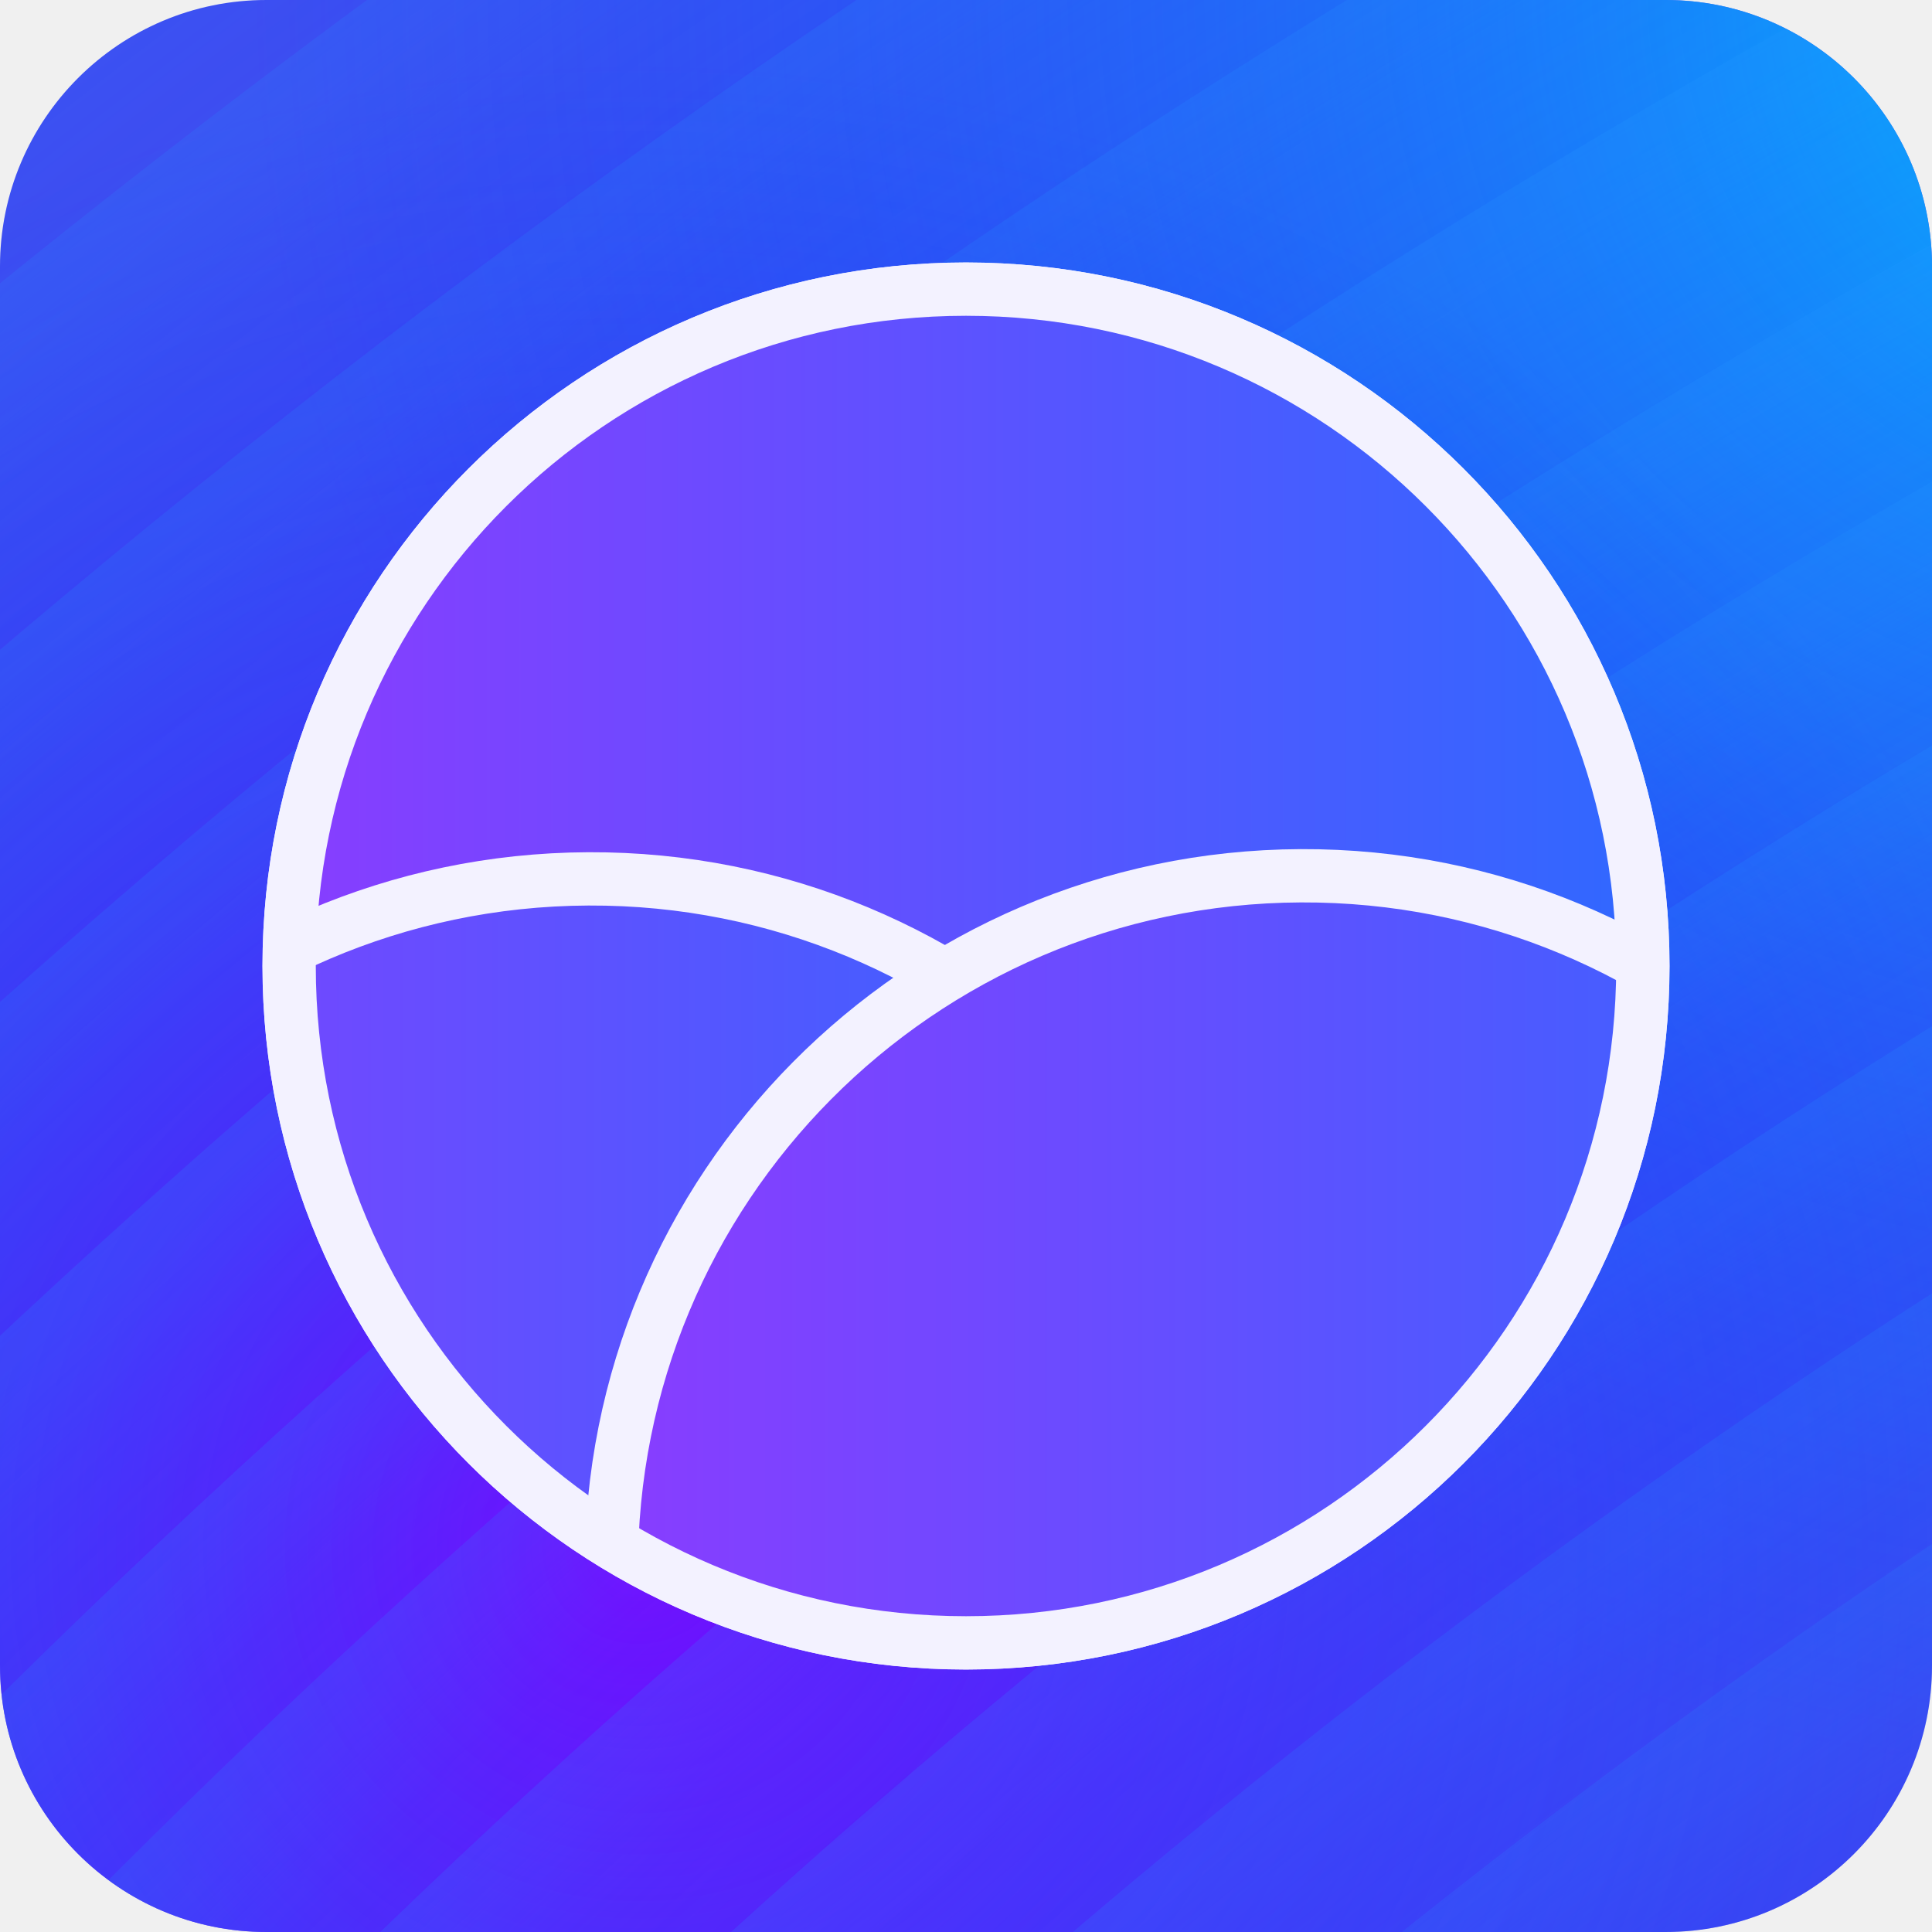
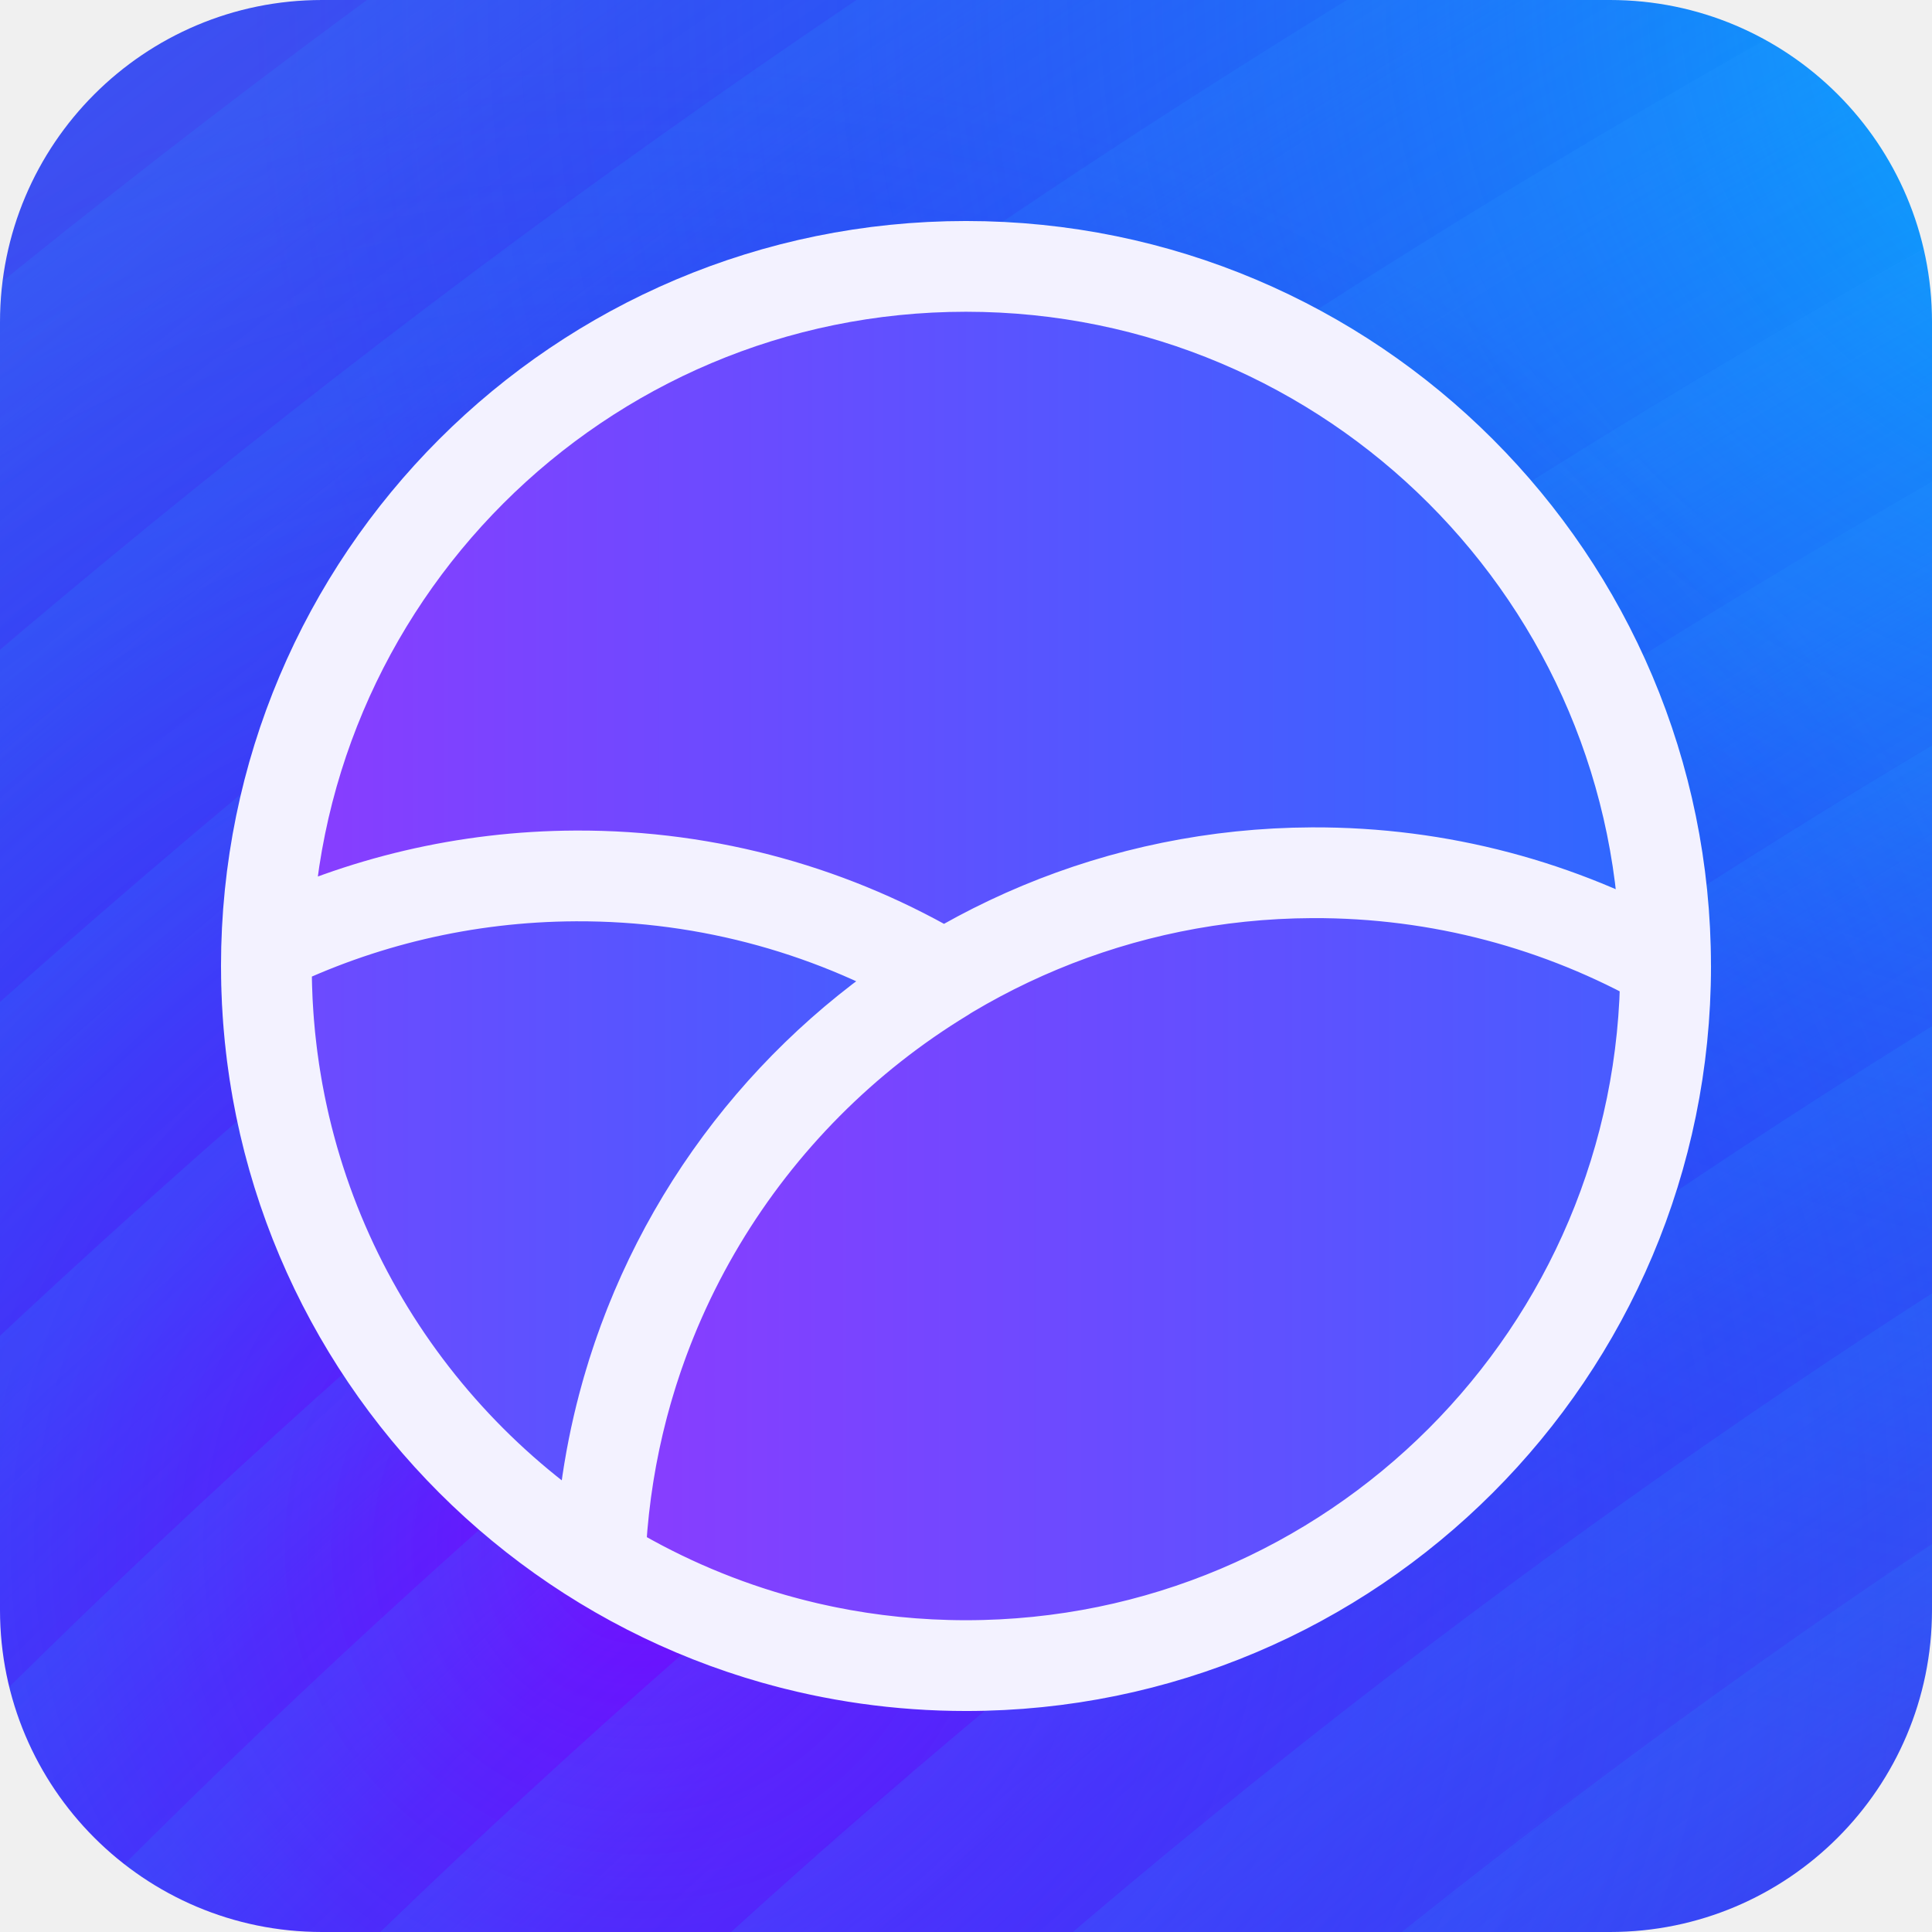
- <svg xmlns="http://www.w3.org/2000/svg" xmlns:xlink="http://www.w3.org/1999/xlink" xml:space="preserve" stroke-miterlimit="10" style="fill-rule:nonzero;clip-rule:evenodd;stroke-linecap:round;stroke-linejoin:round" viewBox="0 0 1450 1450">
-   <defs>
-     <radialGradient id="b" cx="0" cy="0" r="1" gradientTransform="translate(921111 -392654)scale(2493890)" gradientUnits="userSpaceOnUse">
-       <stop offset="0" stop-color="#4f35e6" />
-       <stop offset="1" stop-color="#2660ff" />
-     </radialGradient>
-     <radialGradient id="c" cx="0" cy="0" r="1" gradientTransform="matrix(1535.91 0 0 1350.78 1713.54 -4.953)" gradientUnits="userSpaceOnUse">
-       <stop offset="0" stop-color="#00c9ff" />
-       <stop offset="1" stop-color="#073aff" stop-opacity="0" />
-     </radialGradient>
-     <radialGradient id="d" cx="0" cy="0" r="1" gradientTransform="translate(475.766 1167.26)scale(1133.29)" gradientUnits="userSpaceOnUse">
-       <stop offset="0" stop-color="#7b00ff" />
-       <stop offset="1" stop-color="#073aff" stop-opacity="0" />
-     </radialGradient>
-     <radialGradient id="e" cx="0" cy="0" r="1" gradientTransform="translate(4691.14 6012.05)scale(5669.82)" gradientUnits="userSpaceOnUse">
-       <stop offset="0" stop-color="#079fff" stop-opacity="0" />
-       <stop offset=".957" stop-color="#28a3ff" stop-opacity="0" />
-       <stop offset="1" stop-color="#229bff" stop-opacity=".576" />
-     </radialGradient>
-     <radialGradient id="f" cx="0" cy="0" r="1" gradientTransform="translate(4691.14 6012.05)scale(5835.43)" gradientUnits="userSpaceOnUse">
-       <stop offset="0" stop-color="#079fff" stop-opacity="0" />
-       <stop offset=".957" stop-color="#28a3ff" stop-opacity="0" />
-       <stop offset="1" stop-color="#229bff" stop-opacity=".576" />
-     </radialGradient>
-     <radialGradient id="g" cx="0" cy="0" r="1" gradientTransform="translate(4691.14 6012.05)scale(5992.65)" gradientUnits="userSpaceOnUse">
-       <stop offset="0" stop-color="#079fff" stop-opacity="0" />
-       <stop offset=".957" stop-color="#28a3ff" stop-opacity="0" />
-       <stop offset="1" stop-color="#229bff" stop-opacity=".576" />
-     </radialGradient>
-     <radialGradient id="h" cx="0" cy="0" r="1" gradientTransform="translate(4691.14 6012.05)scale(6162.13)" gradientUnits="userSpaceOnUse">
-       <stop offset="0" stop-color="#079fff" stop-opacity="0" />
-       <stop offset=".957" stop-color="#28a3ff" stop-opacity="0" />
-       <stop offset="1" stop-color="#229bff" stop-opacity=".576" />
-     </radialGradient>
-     <radialGradient id="i" cx="0" cy="0" r="1" gradientTransform="translate(4691.14 6012.05)scale(6342.12)" gradientUnits="userSpaceOnUse">
-       <stop offset="0" stop-color="#079fff" stop-opacity="0" />
-       <stop offset=".957" stop-color="#28a3ff" stop-opacity="0" />
-       <stop offset="1" stop-color="#229bff" stop-opacity=".576" />
-     </radialGradient>
-     <radialGradient id="j" cx="0" cy="0" r="1" gradientTransform="translate(4691.14 6012.05)scale(6512.99)" gradientUnits="userSpaceOnUse">
-       <stop offset="0" stop-color="#079fff" stop-opacity="0" />
-       <stop offset=".957" stop-color="#28a3ff" stop-opacity="0" />
-       <stop offset="1" stop-color="#229bff" stop-opacity=".576" />
-     </radialGradient>
-     <radialGradient id="k" cx="0" cy="0" r="1" gradientTransform="translate(4691.14 6012.05)scale(6668.31)" gradientUnits="userSpaceOnUse">
-       <stop offset="0" stop-color="#079fff" stop-opacity="0" />
-       <stop offset=".957" stop-color="#28a3ff" stop-opacity="0" />
-       <stop offset="1" stop-color="#229bff" stop-opacity=".576" />
-     </radialGradient>
-     <radialGradient id="l" cx="0" cy="0" r="1" gradientTransform="translate(4691.14 6012.05)scale(6863.09)" gradientUnits="userSpaceOnUse">
-       <stop offset="0" stop-color="#079fff" stop-opacity="0" />
-       <stop offset=".957" stop-color="#28a3ff" stop-opacity="0" />
-       <stop offset="1" stop-color="#229bff" stop-opacity=".576" />
-     </radialGradient>
-     <radialGradient id="m" cx="0" cy="0" r="1" gradientTransform="translate(4691.14 6012.05)scale(7047.99)" gradientUnits="userSpaceOnUse">
-       <stop offset="0" stop-color="#079fff" stop-opacity="0" />
-       <stop offset=".957" stop-color="#28a3ff" stop-opacity="0" />
-       <stop offset="1" stop-color="#229bff" stop-opacity=".576" />
-     </radialGradient>
-     <radialGradient id="n" cx="0" cy="0" r="1" gradientTransform="translate(4691.14 6012.05)scale(7247.32)" gradientUnits="userSpaceOnUse">
-       <stop offset="0" stop-color="#079fff" stop-opacity="0" />
-       <stop offset=".957" stop-color="#28a3ff" stop-opacity="0" />
-       <stop offset="1" stop-color="#229bff" stop-opacity=".576" />
-     </radialGradient>
-     <radialGradient id="o" cx="0" cy="0" r="1" gradientTransform="translate(4691.14 6012.05)scale(7459.01)" gradientUnits="userSpaceOnUse">
-       <stop offset="0" stop-color="#079fff" stop-opacity="0" />
-       <stop offset=".957" stop-color="#28a3ff" stop-opacity="0" />
-       <stop offset="1" stop-color="#229bff" stop-opacity=".576" />
-     </radialGradient>
-     <radialGradient id="p" cx="0" cy="0" r="1" gradientTransform="translate(4691.14 6012.05)scale(7659.97)" gradientUnits="userSpaceOnUse">
-       <stop offset="0" stop-color="#079fff" stop-opacity="0" />
-       <stop offset=".957" stop-color="#28a3ff" stop-opacity="0" />
-       <stop offset="1" stop-color="#229bff" stop-opacity=".576" />
-     </radialGradient>
-     <linearGradient id="r" x1="0" x2="1" y1="0" y2="0" gradientTransform="translate(217 725)scale(1016)" gradientUnits="userSpaceOnUse">
-       <stop offset="0" stop-color="#883dff" />
-       <stop offset="1" stop-color="#3068ff" />
-     </linearGradient>
-     <linearGradient id="t" x1="0" x2="1" y1="0" y2="0" gradientTransform="translate(205.278 885.568)scale(1039.44)" gradientUnits="userSpaceOnUse">
-       <stop offset="0" stop-color="#883dff" />
-       <stop offset="1" stop-color="#3068ff" />
-     </linearGradient>
-     <linearGradient id="v" x1="0" x2="1" y1="0" y2="0" gradientTransform="translate(205.278 885.568)scale(1039.44)" gradientUnits="userSpaceOnUse">
-       <stop offset="0" stop-color="#883dff" />
-       <stop offset="1" stop-color="#3068ff" />
-     </linearGradient>
-     <linearGradient id="x" x1="0" x2="1" y1="0" y2="0" gradientTransform="translate(204.145 658.383)scale(1039.44)" gradientUnits="userSpaceOnUse">
-       <stop offset="0" stop-color="#883dff" />
-       <stop offset="1" stop-color="#3068ff" />
-     </linearGradient>
-     <linearGradient id="y" x1="0" x2="1" y1="0" y2="0" gradientTransform="translate(-75.892 1179.33)scale(1039.44)" gradientUnits="userSpaceOnUse">
-       <stop offset="0" stop-color="#883dff" />
-       <stop offset="1" stop-color="#3068ff" />
-     </linearGradient>
-     <linearGradient id="z" x1="0" x2="1" y1="0" y2="0" gradientTransform="translate(458.786 1177)scale(1039.45)" gradientUnits="userSpaceOnUse">
-       <stop offset="0" stop-color="#883dff" />
-       <stop offset="1" stop-color="#3068ff" />
-     </linearGradient>
-     <path id="q" d="M217 725c0-280.561 227.439-508 508-508 280.56 0 508 227.439 508 508 0 280.56-227.44 508-508 508s-508-227.44-508-508" />
-     <path id="u" d="M721.62 138.699c-219.954.959-407.267 138.433-482.301 331.777-19.165 73.108-30.76 149.295-33.455 227.768.468 6.099.886 12.216 1.559 18.256-.64.326-1.247.708-1.886 1.039-.09 5.673-.259 11.325-.259 17.02 0 378.411 202.39 709.271 504.649 891.061 1.04-.62 2.15-1.13 3.184-1.75 5.095 3.03 10.387 5.71 15.592 8.57 308.567-180.26 516.017-514.73 516.017-897.881 0-1.24-.06-2.465-.07-3.702-1.93-1.155-3.76-2.444-5.71-3.574 2.25-17.003 3.43-34.322 4.03-51.777-3.53-62.834-12.57-124.172-26.77-183.526-69.66-206.189-264.981-354.281-494.58-353.281" />
-   </defs>
-   <clipPath id="a" clip-rule="nonzero">
-     <path d="M0 200C0 89.543 89.543 0 200 0h1050c110.46 0 200 89.543 200 200v1050c0 110.46-89.54 200-200 200H200c-110.457 0-200-89.54-200-200z" />
-   </clipPath>
+ <svg xmlns="http://www.w3.org/2000/svg" fill="none" viewBox="0 0 1320 1320">
  <g clip-path="url(#a)">
-     <path fill="url(#b)" d="M-10.357-108.261H1609.05V1511.15H-10.357z" />
-     <path fill="url(#c)" d="M177.63-1355.73h3071.82v2701.55H177.63z" />
-     <path fill="url(#d)" d="M-657.523 33.975H1609.05V2300.55H-657.523z" />
-     <g opacity=".329">
-       <g opacity="1">
-         <g opacity="1">
-           <path fill="url(#e)" d="M-978.68 6012.05c0-3131.35 2538.47-5669.819 5669.82-5669.819C7822.5 342.231 10361 2880.7 10361 6012.05c0 3131.36-2538.5 5669.85-5669.86 5669.85-3131.35 0-5669.82-2538.49-5669.82-5669.85" opacity="1" />
-           <path fill="url(#f)" d="M-1144.29 6012.05c0-3222.82 2612.61-5835.432 5835.43-5835.432S10526.6 2789.23 10526.6 6012.05 7913.96 11847.5 4691.14 11847.5s-5835.43-2612.63-5835.43-5835.45" opacity="1" />
-           <path fill="url(#g)" d="M-1301.51 6012.05c0-3309.65 2683-5992.647 5992.65-5992.647S10683.8 2702.4 10683.8 6012.05 8000.79 12004.7 4691.14 12004.7s-5992.65-2683-5992.65-5992.65" opacity="1" />
-         </g>
-         <g opacity="1">
-           <path fill="url(#h)" d="M-1470.99 6012.05c0-3403.25 2758.88-6162.127 6162.13-6162.127S10853.3 2608.8 10853.3 6012.05 8094.39 12174.2 4691.14 12174.2s-6162.13-2758.9-6162.13-6162.15" opacity="1" />
-           <path fill="url(#i)" d="M-1650.98 6012.05c0-3502.66 2839.46-6342.12 6342.12-6342.12s6342.16 2839.46 6342.16 6342.12-2839.5 6342.15-6342.16 6342.15-6342.12-2839.49-6342.12-6342.15" opacity="1" />
-           <path fill="url(#j)" d="M-1821.85 6012.05c0-3597.02 2915.97-6512.985 6512.99-6512.985S11204.1 2415.03 11204.1 6012.05 8288.16 12525 4691.14 12525s-6512.99-2915.93-6512.99-6512.95" opacity="1" />
-         </g>
-       </g>
-       <g opacity="1">
-         <g opacity="1">
-           <path fill="url(#k)" d="M-1977.17 6012.05c0-3682.81 2985.5-6668.313 6668.31-6668.313S11359.5 2329.24 11359.5 6012.05 8373.95 12680.4 4691.14 12680.4s-6668.31-2985.54-6668.31-6668.35" opacity="1" />
-           <path fill="url(#l)" d="M-2171.95 6012.05c0-3790.38 3072.71-6863.092 6863.09-6863.092S11554.2 2221.67 11554.2 6012.05 8481.52 12875.1 4691.14 12875.1s-6863.09-3072.67-6863.09-6863.05" opacity="1" />
-           <path fill="url(#m)" d="M-2356.85 6012.05c0-3892.5 3155.491-7047.99 7047.99-7047.99 3892.5 0 7047.96 3155.49 7047.96 7047.99S8583.64 13060 4691.14 13060c-3892.499 0-7047.99-3155.45-7047.99-7047.95" opacity="1" />
-         </g>
-         <g opacity="1">
-           <path fill="url(#n)" d="M-2556.18 6012.05c0-4002.58 3244.736-7247.32 7247.32-7247.32 4002.59 0 7247.36 3244.74 7247.36 7247.32 0 4002.55-3244.77 7247.35-7247.36 7247.35-4002.584 0-7247.32-3244.8-7247.32-7247.35" opacity="1" />
-           <path fill="url(#o)" d="M-2767.87 6012.05c0-4119.5 3339.513-7459.01 7459.01-7459.01 4119.5 0 7459.06 3339.51 7459.06 7459.01 0 4119.45-3339.56 7459.05-7459.06 7459.05-4119.497 0-7459.01-3339.6-7459.01-7459.05" opacity="1" />
-           <path fill="url(#p)" d="M-2968.83 6012.05c0-4230.48 3429.488-7659.97 7659.97-7659.97 4230.48 0 7659.96 3429.49 7659.96 7659.97 0 4230.45-3429.48 7659.95-7659.96 7659.95-4230.482 0-7659.97-3429.5-7659.97-7659.95" opacity="1" />
-         </g>
+     <mask id="b" width="1320" height="1320" x="0" y="0" maskUnits="userSpaceOnUse" style="mask-type:luminance">
+       <rect width="1320" height="1320" fill="#fff" rx="220" />
+     </mask>
+     <g mask="url(#b)">
+       <path fill="url(#c)" d="M-9.429-98.554H1464.79V1375.67H-9.429z" />
+       <path fill="url(#d)" d="M161.704-1234.18H2958.12v2459.34H161.704z" />
+       <path fill="url(#e)" d="M-598.573 30.93H1464.79v2063.36H-598.573z" />
+       <g opacity=".329">
+         <path fill="url(#f)" d="M-890.936 5473.04c0-2850.61 2310.886-5161.49 5161.496-5161.49s5161.52 2310.88 5161.52 5161.49c0 2850.62-2310.91 5161.56-5161.52 5161.56S-890.936 8323.66-890.936 5473.04" />
+         <path fill="url(#g)" d="M-1041.7 5473.04c0-2933.88 2378.38-5312.255 5312.26-5312.255 2933.87 0 5312.28 2378.375 5312.28 5312.255S7204.43 10785.3 4270.56 10785.3c-2933.88 0-5312.26-2378.38-5312.26-5312.26" />
+         <path fill="url(#h)" d="M-1184.82 5473.04c0-3012.92 2442.45-5455.375 5455.38-5455.375 3012.92 0 5455.38 2442.455 5455.38 5455.375S7283.48 10928.4 4270.56 10928.4c-3012.93 0-5455.38-2442.44-5455.38-5455.36" />
+         <path fill="url(#i)" d="M-1339.11 5473.04c0-3098.13 2511.54-5609.659 5609.67-5609.659S9880.25 2374.91 9880.25 5473.04 7368.69 11082.7 4270.56 11082.7s-5609.67-2511.53-5609.67-5609.66" />
+         <path fill="url(#j)" d="M-1502.96 5473.04c0-3188.63 2584.89-5773.516 5773.52-5773.516 3188.62 0 5773.54 2584.886 5773.54 5773.516S7459.18 11246.6 4270.56 11246.6c-3188.63 0-5773.52-2584.93-5773.52-5773.56" />
+         <path fill="url(#k)" d="M-1658.51 5473.04c0-3274.53 2654.538-5929.061 5929.07-5929.061 3274.52 0 5929.04 2654.531 5929.04 5929.061S7545.08 11402.1 4270.56 11402.1c-3274.532 0-5929.07-2654.53-5929.07-5929.06" />
+         <path fill="url(#l)" d="M-1799.91 5473.04c0-3352.63 2717.838-6070.464 6070.47-6070.464 3352.62 0 6070.54 2717.834 6070.54 6070.464S7623.18 11543.5 4270.56 11543.5c-3352.632 0-6070.47-2717.83-6070.47-6070.46" />
+         <path fill="url(#m)" d="M-1977.22 5473.04c0-3450.55 2797.223-6247.779 6247.78-6247.779 3450.55 0 6247.74 2797.229 6247.74 6247.779S7721.11 11720.8 4270.56 11720.8c-3450.557 0-6247.78-2797.21-6247.78-6247.76" />
+         <path fill="url(#n)" d="M-2145.55 5473.04c0-3543.52 2872.589-6416.101 6416.11-6416.101 3543.51 0 6416.04 2872.581 6416.04 6416.101S7814.07 11889.1 4270.56 11889.1c-3543.521 0-6416.11-2872.54-6416.11-6416.06" />
+         <path fill="url(#o)" d="M-2327 5473.04c0-3643.73 2953.824-6597.56 6597.56-6597.56 3643.73 0 6597.64 2953.83 6597.64 6597.56 0 3643.7-2953.91 6597.56-6597.64 6597.56C626.824 12070.6-2327 9116.74-2327 5473.04" />
+         <path fill="url(#p)" d="M-2519.72 5473.04c0-3750.16 3040.112-6790.27 6790.28-6790.27 3750.16 0 6790.34 3040.11 6790.34 6790.27 0 3750.12-3040.18 6790.26-6790.34 6790.26-3750.168 0-6790.28-3040.14-6790.28-6790.26" />
+         <path fill="url(#q)" d="M-2702.66 5473.04c0-3851.2 3122.018-6973.21 6973.22-6973.21 3851.19 0 6973.24 3122.01 6973.24 6973.21 0 3851.17-3122.05 6973.16-6973.24 6973.16-3851.202 0-6973.22-3121.99-6973.22-6973.16" />
      </g>
    </g>
+     <path fill="url(#r)" d="M182 660c0-263.992 214.008-478 478-478s478 214.008 478 478-214.008 478-478 478-478-214.008-478-478" />
+     <path fill="url(#s)" d="M896.412 597.005C633.086 598.152 419.392 806.997 410 1067.47c72.747 44.69 158.382 70.53 250.056 70.53C924.018 1138 1138 924.279 1138 660.639c0-.354-.03-.702-.03-1.057-71.38-40.129-153.789-62.959-241.558-62.577" />
+     <path fill="url(#t)" d="M392.75 599.005c-75.441.33-146.797 17.848-210.427 48.791-.112 4.25-.323 8.485-.323 12.763 0 172.323 90.962 323.312 227.32 407.441 6.096-169.739 98.522-317.516 234.68-400.412-73.504-43.898-159.46-68.984-251.25-68.583" />
+     <path stroke="#F3F2FF" stroke-linecap="round" stroke-linejoin="round" stroke-miterlimit="10" stroke-width="62" d="M409.921 1067.37c-136.711-84.116-227.91-235.076-227.91-407.366 0-4.278.212-8.511.323-12.762 63.796-30.936 135.338-48.451 210.974-48.782 92.03-.401 178.209 24.682 251.905 68.571C508.7 749.912 416.034 897.66 409.921 1067.37m0 0c9.395-260.816 223.11-469.936 486.461-471.085 87.778-.382 170.198 22.477 241.578 62.66.01.355.04.704.04 1.059C1138 923.991 923.991 1138 660.004 1138c-91.684 0-177.327-25.88-250.083-70.63M182 659.992C182 396.005 396.005 182 659.992 182s477.988 214.005 477.988 477.992-213.999 477.988-477.988 477.988S182 923.981 182 659.992" />
  </g>
-   <use xlink:href="#q" fill="url(#r)" stroke="#f3f2ff" stroke-linecap="butt" stroke-linejoin="miter" stroke-width="40" />
-   <clipPath id="s" clip-rule="nonzero">
-     <use xlink:href="#q" />
-   </clipPath>
-   <g clip-path="url(#s)">
-     <path fill="url(#t)" stroke="#f3f2ff" stroke-linecap="butt" stroke-linejoin="miter" stroke-width="40" d="M721.62 138.699c-219.954.959-407.267 138.433-482.301 331.777-19.165 73.108-30.76 149.295-33.455 227.768.468 6.099.886 12.216 1.559 18.256-.64.326-1.247.708-1.886 1.039-.09 5.673-.259 11.325-.259 17.02 0 378.411 202.39 709.271 504.649 891.061 1.04-.62 2.15-1.13 3.184-1.75 5.095 3.03 10.387 5.71 15.592 8.57 308.567-180.26 516.017-514.73 516.017-897.881 0-1.24-.06-2.465-.07-3.702-1.93-1.155-3.76-2.444-5.71-3.574 2.25-17.003 3.43-34.322 4.03-51.777-3.53-62.834-12.57-124.172-26.77-183.526-69.66-206.189-264.981-354.281-494.58-353.281Z" opacity=".332" />
-     <use xlink:href="#u" fill="url(#v)" stroke="#f3f2ff" stroke-linecap="butt" stroke-linejoin="miter" stroke-width="40" />
-     <clipPath id="w" clip-rule="nonzero">
-       <use xlink:href="#u" />
+   <defs>
+     <radialGradient id="c" cx="0" cy="0" r="1" gradientTransform="translate(838529 -357451)scale(2270300)" gradientUnits="userSpaceOnUse">
+       <stop stop-color="#4F35E6" />
+       <stop offset="1" stop-color="#2660FF" />
+     </radialGradient>
+     <radialGradient id="d" cx="0" cy="0" r="1" gradientTransform="matrix(1398.21 0 0 1229.68 1559.91 -4.508)" gradientUnits="userSpaceOnUse">
+       <stop stop-color="#00C9FF" />
+       <stop offset="1" stop-color="#073AFF" stop-opacity="0" />
+     </radialGradient>
+     <radialGradient id="e" cx="0" cy="0" r="1" gradientTransform="translate(433.111 1062.61)scale(1031.68)" gradientUnits="userSpaceOnUse">
+       <stop stop-color="#7B00FF" />
+       <stop offset="1" stop-color="#073AFF" stop-opacity="0" />
+     </radialGradient>
+     <radialGradient id="f" cx="0" cy="0" r="1" gradientTransform="translate(4270.56 5473.04)scale(5161.49)" gradientUnits="userSpaceOnUse">
+       <stop stop-color="#079FFF" stop-opacity="0" />
+       <stop offset=".957" stop-color="#28A3FF" stop-opacity="0" />
+       <stop offset="1" stop-color="#229BFF" stop-opacity=".576" />
+     </radialGradient>
+     <radialGradient id="g" cx="0" cy="0" r="1" gradientTransform="translate(4270.55 5473.04)scale(5312.25)" gradientUnits="userSpaceOnUse">
+       <stop stop-color="#079FFF" stop-opacity="0" />
+       <stop offset=".957" stop-color="#28A3FF" stop-opacity="0" />
+       <stop offset="1" stop-color="#229BFF" stop-opacity=".576" />
+     </radialGradient>
+     <radialGradient id="h" cx="0" cy="0" r="1" gradientTransform="translate(4270.56 5473.04)scale(5455.38)" gradientUnits="userSpaceOnUse">
+       <stop stop-color="#079FFF" stop-opacity="0" />
+       <stop offset=".957" stop-color="#28A3FF" stop-opacity="0" />
+       <stop offset="1" stop-color="#229BFF" stop-opacity=".576" />
+     </radialGradient>
+     <radialGradient id="i" cx="0" cy="0" r="1" gradientTransform="translate(4270.56 5473.04)scale(5609.66)" gradientUnits="userSpaceOnUse">
+       <stop stop-color="#079FFF" stop-opacity="0" />
+       <stop offset=".957" stop-color="#28A3FF" stop-opacity="0" />
+       <stop offset="1" stop-color="#229BFF" stop-opacity=".576" />
+     </radialGradient>
+     <radialGradient id="j" cx="0" cy="0" r="1" gradientTransform="translate(4270.56 5473.04)scale(5773.52)" gradientUnits="userSpaceOnUse">
+       <stop stop-color="#079FFF" stop-opacity="0" />
+       <stop offset=".957" stop-color="#28A3FF" stop-opacity="0" />
+       <stop offset="1" stop-color="#229BFF" stop-opacity=".576" />
+     </radialGradient>
+     <radialGradient id="k" cx="0" cy="0" r="1" gradientTransform="translate(4270.56 5473.04)scale(5929.07)" gradientUnits="userSpaceOnUse">
+       <stop stop-color="#079FFF" stop-opacity="0" />
+       <stop offset=".957" stop-color="#28A3FF" stop-opacity="0" />
+       <stop offset="1" stop-color="#229BFF" stop-opacity=".576" />
+     </radialGradient>
+     <radialGradient id="l" cx="0" cy="0" r="1" gradientTransform="translate(4270.56 5473.04)scale(6070.46)" gradientUnits="userSpaceOnUse">
+       <stop stop-color="#079FFF" stop-opacity="0" />
+       <stop offset=".957" stop-color="#28A3FF" stop-opacity="0" />
+       <stop offset="1" stop-color="#229BFF" stop-opacity=".576" />
+     </radialGradient>
+     <radialGradient id="m" cx="0" cy="0" r="1" gradientTransform="translate(4270.56 5473.04)scale(6247.78)" gradientUnits="userSpaceOnUse">
+       <stop stop-color="#079FFF" stop-opacity="0" />
+       <stop offset=".957" stop-color="#28A3FF" stop-opacity="0" />
+       <stop offset="1" stop-color="#229BFF" stop-opacity=".576" />
+     </radialGradient>
+     <radialGradient id="n" cx="0" cy="0" r="1" gradientTransform="translate(4270.56 5473.04)scale(6416.1)" gradientUnits="userSpaceOnUse">
+       <stop stop-color="#079FFF" stop-opacity="0" />
+       <stop offset=".957" stop-color="#28A3FF" stop-opacity="0" />
+       <stop offset="1" stop-color="#229BFF" stop-opacity=".576" />
+     </radialGradient>
+     <radialGradient id="o" cx="0" cy="0" r="1" gradientTransform="translate(4270.56 5473.04)scale(6597.56)" gradientUnits="userSpaceOnUse">
+       <stop stop-color="#079FFF" stop-opacity="0" />
+       <stop offset=".957" stop-color="#28A3FF" stop-opacity="0" />
+       <stop offset="1" stop-color="#229BFF" stop-opacity=".576" />
+     </radialGradient>
+     <radialGradient id="p" cx="0" cy="0" r="1" gradientTransform="translate(4270.55 5473.04)scale(6790.27)" gradientUnits="userSpaceOnUse">
+       <stop stop-color="#079FFF" stop-opacity="0" />
+       <stop offset=".957" stop-color="#28A3FF" stop-opacity="0" />
+       <stop offset="1" stop-color="#229BFF" stop-opacity=".576" />
+     </radialGradient>
+     <radialGradient id="q" cx="0" cy="0" r="1" gradientTransform="translate(4270.55 5473.04)scale(6973.21)" gradientUnits="userSpaceOnUse">
+       <stop stop-color="#079FFF" stop-opacity="0" />
+       <stop offset=".957" stop-color="#28A3FF" stop-opacity="0" />
+       <stop offset="1" stop-color="#229BFF" stop-opacity=".576" />
+     </radialGradient>
+     <linearGradient id="r" x1="209" x2="1111" y1="660" y2="660" gradientUnits="userSpaceOnUse">
+       <stop stop-color="#883DFF" />
+       <stop offset="1" stop-color="#3068FF" />
+     </linearGradient>
+     <linearGradient id="s" x1="433.3" x2="1376.5" y1="1096.5" y2="1096.5" gradientUnits="userSpaceOnUse">
+       <stop stop-color="#883DFF" />
+       <stop offset="1" stop-color="#3068FF" />
+     </linearGradient>
+     <linearGradient id="t" x1="-83.2" x2="860" y1="1099" y2="1099" gradientUnits="userSpaceOnUse">
+       <stop stop-color="#883DFF" />
+       <stop offset="1" stop-color="#3068FF" />
+     </linearGradient>
+     <clipPath id="a">
+       <path fill="#fff" d="M0 0h1320v1320H0z" />
    </clipPath>
-     <g stroke="#f3f2ff" stroke-linecap="butt" stroke-linejoin="miter" stroke-width="40" clip-path="url(#w)">
-       <path fill="url(#x)" d="M204.15 660.647c-1.25-287.031 230.421-520.729 517.452-521.98 287.028-1.251 520.728 230.42 521.978 517.451S1013.16 1176.85 726.132 1178.1c-287.032 1.25-520.73-230.421-521.982-517.453Z" />
-       <path fill="url(#y)" d="M-75.887 1181.59c-1.25-287.028 230.42-520.726 517.451-521.977s520.731 230.42 521.981 517.447c1.252 287.04-230.42 520.74-517.452 521.99-287.031 1.25-520.73-230.43-521.98-517.46Z" />
-       <path fill="url(#z)" d="M458.791 1179.26c-1.25-287.028 230.421-520.726 517.452-521.977 287.027-1.251 520.737 230.42 521.987 517.447 1.25 287.04-230.42 520.73-517.456 521.98-287.033 1.26-520.731-230.42-521.983-517.45Z" />
-     </g>
-   </g>
-   <path fill="none" stroke="#f3f2ff" stroke-linecap="butt" stroke-linejoin="miter" stroke-width="40" d="M217 725c0-280.561 227.439-508 508-508 280.56 0 508 227.439 508 508 0 280.56-227.44 508-508 508s-508-227.44-508-508Z" />
+   </defs>
</svg>
